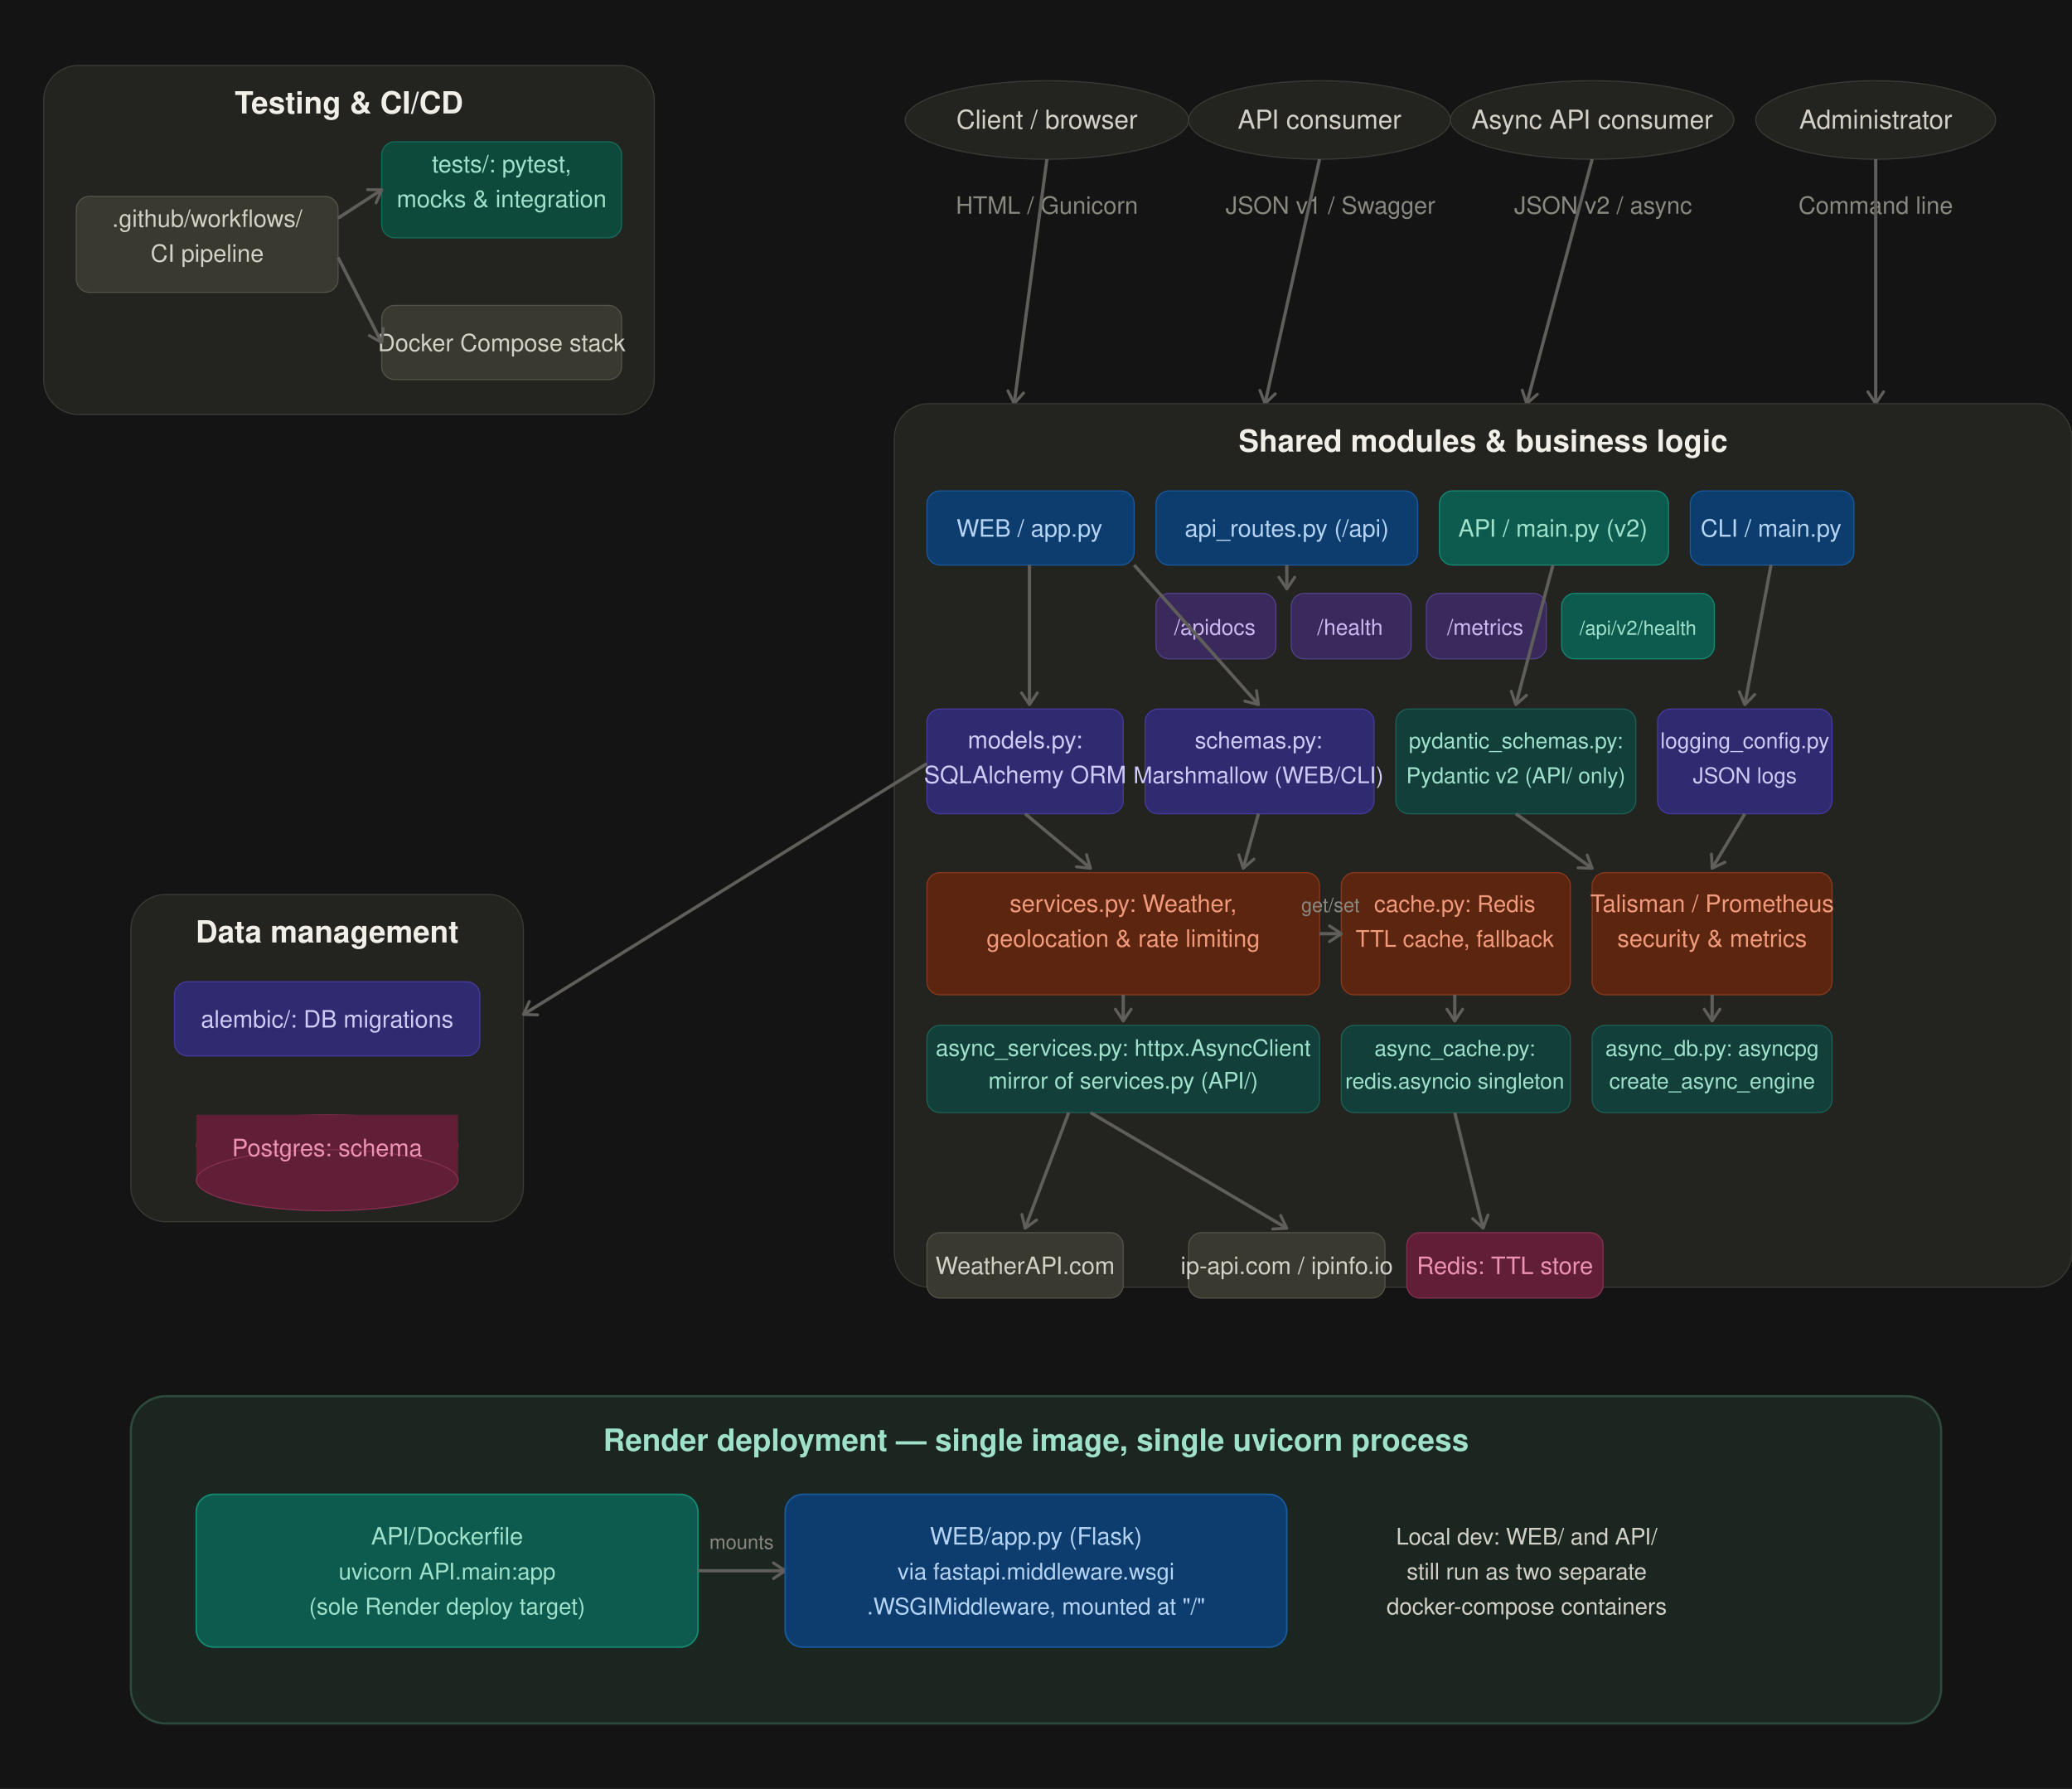
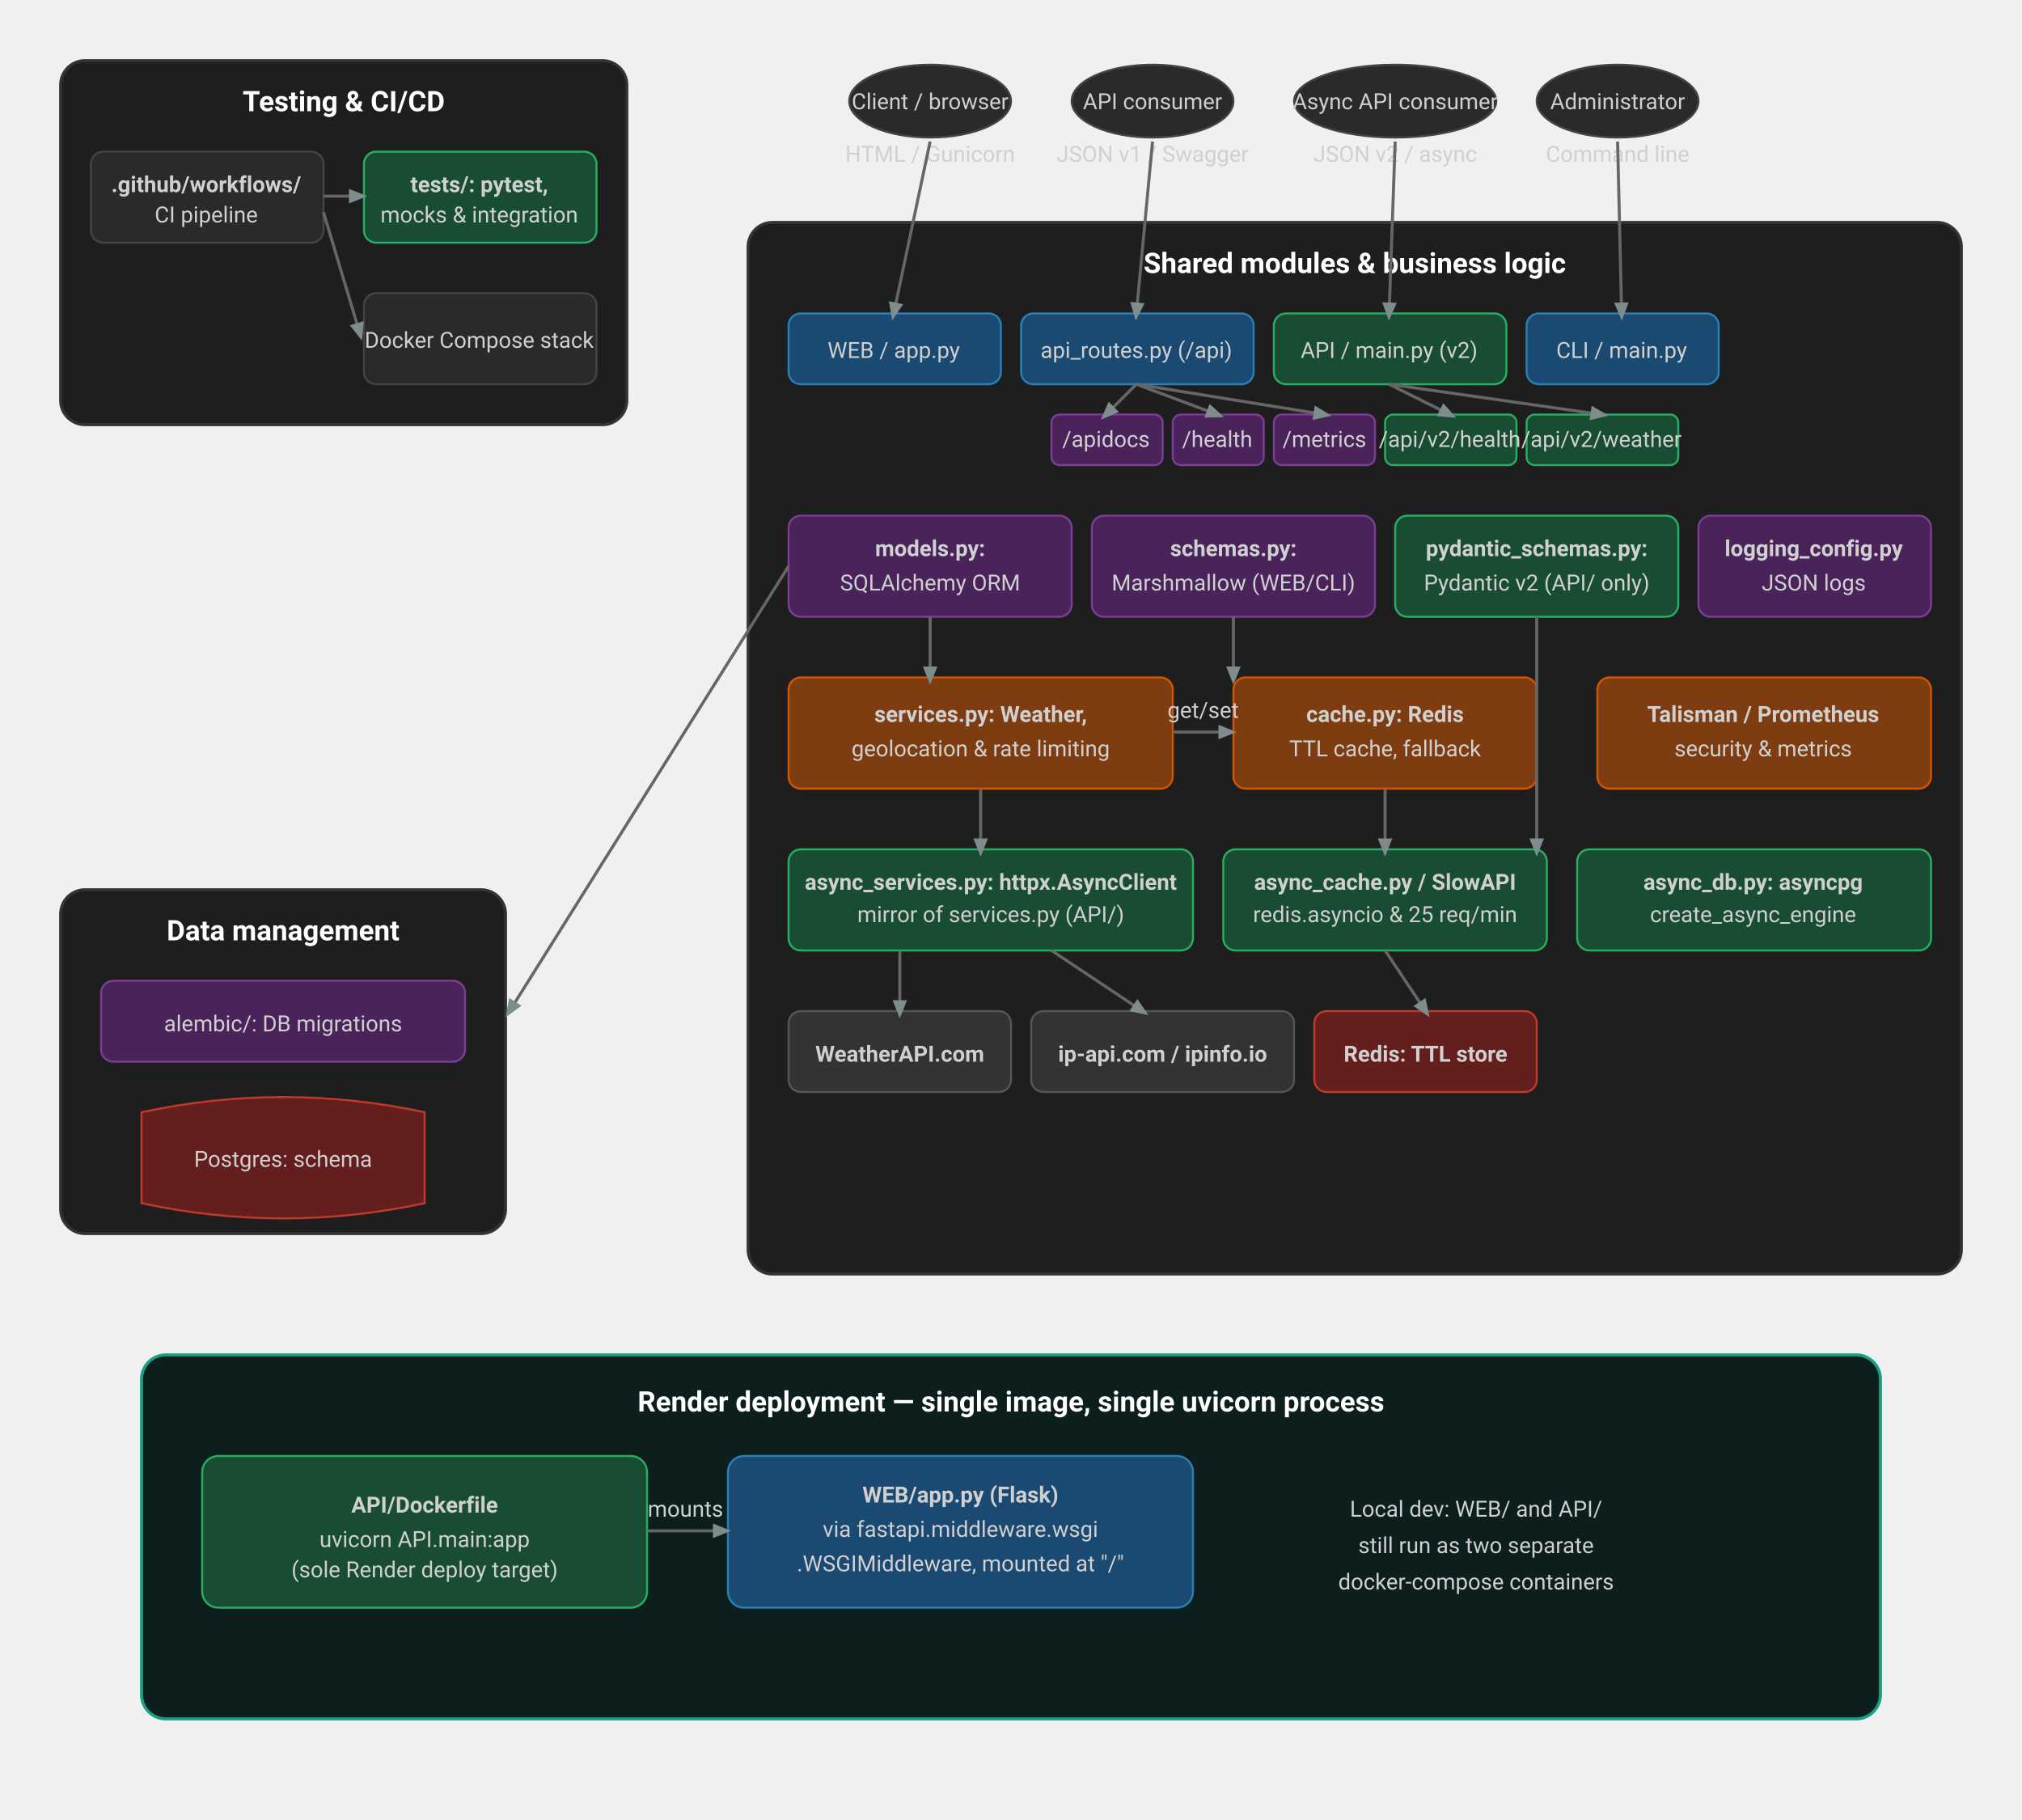
- <svg xmlns="http://www.w3.org/2000/svg" width="950" height="820" viewBox="0 0 950 820" font-family="Helvetica, Arial, sans-serif">
+ <svg xmlns="http://www.w3.org/2000/svg" viewBox="0 0 1000 900" width="100%" height="100%" style="background-color: #121212; font-family: -apple-system, BlinkMacSystemFont, 'Segoe UI', Roboto, Helvetica, Arial, sans-serif;">
  <defs>
-     <marker id="arrow" viewBox="0 0 10 10" refX="8" refY="5" markerWidth="6" markerHeight="6" orient="auto-start-reverse">
-       <path d="M2 1L8 5L2 9" fill="none" stroke="#5F5E5A" stroke-width="1.5" stroke-linecap="round" stroke-linejoin="round" />
+     <marker id="arrow" viewBox="0 0 10 10" refX="6" refY="5" markerWidth="6" markerHeight="6" orient="auto-start-reverse">
+       <path d="M 0 1 L 10 5 L 0 9 z" fill="#7f8c8d" />
    </marker>
  </defs>
-   <rect width="950" height="820" fill="#141414" />
-   <rect x="20" y="30" width="280" height="160" rx="16" fill="#232320" stroke="#3a3a36" stroke-width="0.5" />
-   <text x="160" y="52" text-anchor="middle" font-size="14" font-weight="600" fill="#F1EFE8">Testing &amp; CI/CD</text>
-   <rect x="35" y="90" width="120" height="44" rx="6" fill="#39392f" stroke="#54534a" stroke-width="0.5" />
-   <text x="95" y="104" text-anchor="middle" font-size="11" fill="#D3D1C7">.github/workflows/</text>
-   <text x="95" y="120" text-anchor="middle" font-size="11" fill="#D3D1C7">CI pipeline</text>
-   <rect x="175" y="65" width="110" height="44" rx="6" fill="#0d4a3c" stroke="#136e59" stroke-width="0.5" />
-   <text x="230" y="79" text-anchor="middle" font-size="11" fill="#9FE1CB">tests/: pytest,</text>
-   <text x="230" y="95" text-anchor="middle" font-size="11" fill="#9FE1CB">mocks &amp; integration</text>
-   <rect x="175" y="140" width="110" height="34" rx="6" fill="#39392f" stroke="#54534a" stroke-width="0.5" />
-   <text x="230" y="161" text-anchor="middle" font-size="11" fill="#D3D1C7">Docker Compose stack</text>
-   <path d="M155 100L175 87" stroke="#5F5E5A" stroke-width="1.5" fill="none" marker-end="url(#arrow)" />
-   <path d="M155 118L175 157" stroke="#5F5E5A" stroke-width="1.5" fill="none" marker-end="url(#arrow)" />
-   <ellipse cx="480" cy="55" rx="65" ry="18" fill="#232320" stroke="#3a3a36" stroke-width="0.5" />
-   <text x="480" y="59" text-anchor="middle" font-size="12" fill="#D3D1C7">Client / browser</text>
-   <ellipse cx="605" cy="55" rx="60" ry="18" fill="#232320" stroke="#3a3a36" stroke-width="0.5" />
-   <text x="605" y="59" text-anchor="middle" font-size="12" fill="#D3D1C7">API consumer</text>
-   <ellipse cx="730" cy="55" rx="65" ry="18" fill="#232320" stroke="#3a3a36" stroke-width="0.5" />
-   <text x="730" y="59" text-anchor="middle" font-size="12" fill="#D3D1C7">Async API consumer</text>
-   <ellipse cx="860" cy="55" rx="55" ry="18" fill="#232320" stroke="#3a3a36" stroke-width="0.5" />
-   <text x="860" y="59" text-anchor="middle" font-size="12" fill="#D3D1C7">Administrator</text>
-   <text x="480" y="98" text-anchor="middle" font-size="11" fill="#888780">HTML / Gunicorn</text>
-   <line x1="480" y1="73" x2="465" y2="185" stroke="#5F5E5A" stroke-width="1.5" marker-end="url(#arrow)" />
-   <text x="610" y="98" text-anchor="middle" font-size="11" fill="#888780">JSON v1 / Swagger</text>
-   <line x1="605" y1="73" x2="580" y2="185" stroke="#5F5E5A" stroke-width="1.5" marker-end="url(#arrow)" />
-   <text x="735" y="98" text-anchor="middle" font-size="11" fill="#888780">JSON v2 / async</text>
-   <line x1="730" y1="73" x2="700" y2="185" stroke="#5F5E5A" stroke-width="1.5" marker-end="url(#arrow)" />
-   <text x="860" y="98" text-anchor="middle" font-size="11" fill="#888780">Command line</text>
-   <line x1="860" y1="73" x2="860" y2="185" stroke="#5F5E5A" stroke-width="1.5" marker-end="url(#arrow)" />
-   <rect x="410" y="185" width="540" height="405" rx="16" fill="#232320" stroke="#3a3a36" stroke-width="0.5" />
-   <text x="680" y="207" text-anchor="middle" font-size="14" font-weight="600" fill="#F1EFE8">Shared modules &amp; business logic</text>
-   <rect x="425" y="225" width="95" height="34" rx="6" fill="#0d3d6e" stroke="#175a9e" stroke-width="0.5" />
-   <text x="472" y="246" text-anchor="middle" font-size="11" fill="#B5D4F4">WEB / app.py</text>
-   <rect x="530" y="225" width="120" height="34" rx="6" fill="#0d3d6e" stroke="#175a9e" stroke-width="0.5" />
-   <text x="590" y="246" text-anchor="middle" font-size="11" fill="#B5D4F4">api_routes.py (/api)</text>
-   <rect x="660" y="225" width="105" height="34" rx="6" fill="#0d5a4e" stroke="#158a72" stroke-width="0.5" />
-   <text x="712" y="246" text-anchor="middle" font-size="11" fill="#9FE1CB">API / main.py (v2)</text>
-   <rect x="775" y="225" width="75" height="34" rx="6" fill="#0d3d6e" stroke="#175a9e" stroke-width="0.5" />
-   <text x="812" y="246" text-anchor="middle" font-size="11" fill="#B5D4F4">CLI / main.py</text>
-   <rect x="530" y="272" width="55" height="30" rx="6" fill="#3a2a5c" stroke="#54408a" stroke-width="0.5" />
-   <text x="557" y="291" text-anchor="middle" font-size="10" fill="#CBB8F0">/apidocs</text>
-   <rect x="592" y="272" width="55" height="30" rx="6" fill="#3a2a5c" stroke="#54408a" stroke-width="0.5" />
-   <text x="619" y="291" text-anchor="middle" font-size="10" fill="#CBB8F0">/health</text>
-   <rect x="654" y="272" width="55" height="30" rx="6" fill="#3a2a5c" stroke="#54408a" stroke-width="0.5" />
-   <text x="681" y="291" text-anchor="middle" font-size="10" fill="#CBB8F0">/metrics</text>
-   <rect x="660" y="272" width="0" height="0" />
-   <rect x="716" y="272" width="70" height="30" rx="6" fill="#0d5a4e" stroke="#158a72" stroke-width="0.5" />
-   <text x="751" y="291" text-anchor="middle" font-size="9" fill="#9FE1CB">/api/v2/health</text>
-   <rect x="425" y="325" width="90" height="48" rx="6" fill="#302a70" stroke="#463a9e" stroke-width="0.5" />
-   <text x="470" y="343" text-anchor="middle" font-size="11" fill="#CECBF6">models.py:</text>
-   <text x="470" y="359" text-anchor="middle" font-size="11" fill="#CECBF6">SQLAlchemy ORM</text>
-   <rect x="525" y="325" width="105" height="48" rx="6" fill="#302a70" stroke="#463a9e" stroke-width="0.5" />
-   <text x="577" y="343" text-anchor="middle" font-size="10.5" fill="#CECBF6">schemas.py:</text>
-   <text x="577" y="359" text-anchor="middle" font-size="10.5" fill="#CECBF6">Marshmallow (WEB/CLI)</text>
-   <rect x="640" y="325" width="110" height="48" rx="6" fill="#123f3a" stroke="#1c6157" stroke-width="0.5" />
-   <text x="695" y="343" text-anchor="middle" font-size="10" fill="#9FE1CB">pydantic_schemas.py:</text>
-   <text x="695" y="359" text-anchor="middle" font-size="10" fill="#9FE1CB">Pydantic v2 (API/ only)</text>
-   <rect x="760" y="325" width="80" height="48" rx="6" fill="#302a70" stroke="#463a9e" stroke-width="0.5" />
-   <text x="800" y="343" text-anchor="middle" font-size="10" fill="#CECBF6">logging_config.py</text>
-   <text x="800" y="359" text-anchor="middle" font-size="10" fill="#CECBF6">JSON logs</text>
-   <rect x="425" y="400" width="180" height="56" rx="6" fill="#5c2510" stroke="#8a3a1c" stroke-width="0.5" />
-   <text x="515" y="418" text-anchor="middle" font-size="11" fill="#F0997B">services.py: Weather,</text>
-   <text x="515" y="434" text-anchor="middle" font-size="11" fill="#F0997B">geolocation &amp; rate limiting</text>
-   <rect x="425" y="470" width="180" height="40" rx="6" fill="#123f3a" stroke="#1c6157" stroke-width="0.5" />
-   <text x="515" y="484" text-anchor="middle" font-size="10.5" fill="#9FE1CB">async_services.py: httpx.AsyncClient</text>
-   <text x="515" y="499" text-anchor="middle" font-size="10.5" fill="#9FE1CB">mirror of services.py (API/)</text>
-   <rect x="615" y="400" width="105" height="56" rx="6" fill="#5c2510" stroke="#8a3a1c" stroke-width="0.5" />
-   <text x="667" y="418" text-anchor="middle" font-size="10.5" fill="#F0997B">cache.py: Redis</text>
-   <text x="667" y="434" text-anchor="middle" font-size="10.5" fill="#F0997B">TTL cache, fallback</text>
-   <rect x="615" y="470" width="105" height="40" rx="6" fill="#123f3a" stroke="#1c6157" stroke-width="0.5" />
-   <text x="667" y="484" text-anchor="middle" font-size="10" fill="#9FE1CB">async_cache.py:</text>
-   <text x="667" y="499" text-anchor="middle" font-size="10" fill="#9FE1CB">redis.asyncio singleton</text>
-   <rect x="730" y="400" width="110" height="56" rx="6" fill="#5c2510" stroke="#8a3a1c" stroke-width="0.5" />
-   <text x="785" y="418" text-anchor="middle" font-size="11" fill="#F0997B">Talisman / Prometheus</text>
-   <text x="785" y="434" text-anchor="middle" font-size="11" fill="#F0997B">security &amp; metrics</text>
-   <rect x="730" y="470" width="110" height="40" rx="6" fill="#123f3a" stroke="#1c6157" stroke-width="0.5" />
-   <text x="785" y="484" text-anchor="middle" font-size="10" fill="#9FE1CB">async_db.py: asyncpg</text>
-   <text x="785" y="499" text-anchor="middle" font-size="10" fill="#9FE1CB">create_async_engine</text>
-   <line x1="472" y1="259" x2="472" y2="323" stroke="#5F5E5A" stroke-width="1.5" marker-end="url(#arrow)" />
-   <path d="M520 259L577 323" stroke="#5F5E5A" stroke-width="1.5" fill="none" marker-end="url(#arrow)" />
-   <path d="M590 259L590 270" stroke="#5F5E5A" stroke-width="1.5" fill="none" marker-end="url(#arrow)" />
-   <path d="M712 259L695 323" stroke="#5F5E5A" stroke-width="1.5" fill="none" marker-end="url(#arrow)" />
-   <path d="M812 259L800 323" stroke="#5F5E5A" stroke-width="1.5" fill="none" marker-end="url(#arrow)" />
-   <path d="M470 373L500 398" stroke="#5F5E5A" stroke-width="1.5" fill="none" marker-end="url(#arrow)" />
-   <path d="M577 373L570 398" stroke="#5F5E5A" stroke-width="1.5" fill="none" marker-end="url(#arrow)" />
-   <path d="M695 373L730 398" stroke="#5F5E5A" stroke-width="1.5" fill="none" marker-end="url(#arrow)" />
-   <path d="M800 373L785 398" stroke="#5F5E5A" stroke-width="1.5" fill="none" marker-end="url(#arrow)" />
-   <path d="M515 456L515 468" stroke="#5F5E5A" stroke-width="1.5" fill="none" marker-end="url(#arrow)" />
-   <path d="M667 456L667 468" stroke="#5F5E5A" stroke-width="1.5" fill="none" marker-end="url(#arrow)" />
-   <path d="M785 456L785 468" stroke="#5F5E5A" stroke-width="1.5" fill="none" marker-end="url(#arrow)" />
-   <path d="M605 428L615 428" stroke="#5F5E5A" stroke-width="1.5" fill="none" marker-end="url(#arrow)" />
-   <text x="610" y="418" text-anchor="middle" font-size="9" fill="#888780">get/set</text>
-   <rect x="645" y="565" width="90" height="30" rx="6" fill="#601e37" stroke="#843050" stroke-width="0.5" />
-   <text x="690" y="584" text-anchor="middle" font-size="11" fill="#ED93B1">Redis: TTL store</text>
-   <path d="M667 510L680 563" stroke="#5F5E5A" stroke-width="1.5" fill="none" marker-end="url(#arrow)" />
-   <rect x="425" y="565" width="90" height="30" rx="6" fill="#39392f" stroke="#54534a" stroke-width="0.5" />
-   <text x="470" y="584" text-anchor="middle" font-size="11" fill="#D3D1C7">WeatherAPI.com</text>
-   <rect x="545" y="565" width="90" height="30" rx="6" fill="#39392f" stroke="#54534a" stroke-width="0.5" />
-   <text x="590" y="584" text-anchor="middle" font-size="11" fill="#D3D1C7">ip-api.com / ipinfo.io</text>
-   <line x1="490" y1="510" x2="470" y2="563" stroke="#5F5E5A" stroke-width="1.5" marker-end="url(#arrow)" />
-   <line x1="500" y1="510" x2="590" y2="563" stroke="#5F5E5A" stroke-width="1.5" marker-end="url(#arrow)" />
-   <rect x="60" y="410" width="180" height="150" rx="16" fill="#232320" stroke="#3a3a36" stroke-width="0.5" />
-   <text x="150" y="432" text-anchor="middle" font-size="14" font-weight="600" fill="#F1EFE8">Data management</text>
-   <rect x="80" y="450" width="140" height="34" rx="6" fill="#302a70" stroke="#463a9e" stroke-width="0.5" />
-   <text x="150" y="471" text-anchor="middle" font-size="11" fill="#CECBF6">alembic/: DB migrations</text>
-   <ellipse cx="150" cy="525" rx="60" ry="14" fill="#601e37" stroke="#843050" stroke-width="0.5" />
-   <rect x="90" y="511" width="120" height="30" fill="#601e37" stroke="none" />
-   <ellipse cx="150" cy="541" rx="60" ry="14" fill="#601e37" stroke="#843050" stroke-width="0.5" />
-   <text x="150" y="530" text-anchor="middle" font-size="11" fill="#ED93B1">Postgres: schema</text>
-   <path d="M425 350L240 465" stroke="#5F5E5A" stroke-width="1.5" fill="none" marker-end="url(#arrow)" />
-   <rect x="60" y="640" width="830" height="150" rx="16" fill="#1c2620" stroke="#2d4a3d" stroke-width="1" />
-   <text x="475" y="665" text-anchor="middle" font-size="14" font-weight="600" fill="#9FE1CB">Render deployment — single image, single uvicorn process</text>
-   <rect x="90" y="685" width="230" height="70" rx="8" fill="#0d5a4e" stroke="#158a72" stroke-width="0.7" />
-   <text x="205" y="708" text-anchor="middle" font-size="11" fill="#9FE1CB">API/Dockerfile</text>
-   <text x="205" y="724" text-anchor="middle" font-size="10.5" fill="#9FE1CB">uvicorn API.main:app</text>
-   <text x="205" y="740" text-anchor="middle" font-size="10.5" fill="#9FE1CB">(sole Render deploy target)</text>
-   <path d="M320 720L360 720" stroke="#5F5E5A" stroke-width="1.5" fill="none" marker-end="url(#arrow)" />
-   <text x="340" y="710" text-anchor="middle" font-size="9" fill="#888780">mounts</text>
-   <rect x="360" y="685" width="230" height="70" rx="8" fill="#0d3d6e" stroke="#175a9e" stroke-width="0.7" />
-   <text x="475" y="708" text-anchor="middle" font-size="11" fill="#B5D4F4">WEB/app.py (Flask)</text>
-   <text x="475" y="724" text-anchor="middle" font-size="10.5" fill="#B5D4F4">via fastapi.middleware.wsgi</text>
-   <text x="475" y="740" text-anchor="middle" font-size="10.5" fill="#B5D4F4">.WSGIMiddleware, mounted at "/"</text>
-   <text x="700" y="708" text-anchor="middle" font-size="10.5" fill="#D3D1C7">Local dev: WEB/ and API/</text>
-   <text x="700" y="724" text-anchor="middle" font-size="10.5" fill="#D3D1C7">still run as two separate</text>
-   <text x="700" y="740" text-anchor="middle" font-size="10.5" fill="#D3D1C7">docker-compose containers</text>
+   <style>
+     .title { fill: #ffffff; font-size: 16px; font-weight: bold; }
+     .subtitle { fill: #a0a0a0; font-size: 12px; }
+     .box-title { fill: #ffffff; font-size: 14px; font-weight: bold; text-anchor: middle; }
+     .box-desc { fill: #d0d0d0; font-size: 11px; text-anchor: middle; }
+     .node-container { fill: #1e1e1e; stroke: #333333; stroke-width: 1.5; rx: 12px; }
+     .edge { stroke: #666666; stroke-width: 1.5; fill: none; marker-end: url(#arrow); }
+     .dashed-edge { stroke: #666666; stroke-width: 1.5; stroke-dasharray: 4; fill: none; marker-end: url(#arrow); }
+ 
+     /* Colors */
+     .bg-entry { fill: #2a2a2a; stroke: #444; }
+     .bg-blue { fill: #1a4971; stroke: #2980b9; }
+     .bg-purple { fill: #4a235a; stroke: #7d3c98; }
+     .bg-green { fill: #114b3e; stroke: #16a085; }
+     .bg-orange { fill: #7e3d11; stroke: #d35400; }
+     .bg-darkgreen { fill: #194d33; stroke: #27ae60; }
+     .bg-gray { fill: #333333; stroke: #555555; }
+     .bg-pink { fill: #641e1e; stroke: #c0392b; }
+   </style>
+   <rect x="30" y="30" width="280" height="180" class="node-container" />
+   <text x="170" y="55" class="box-title">Testing &amp; CI/CD</text>
+   <rect x="45" y="75" width="115" height="45" rx="6" class="bg-entry" />
+   <text x="102" y="95" class="box-desc" font-weight="bold">.github/workflows/</text>
+   <text x="102" y="110" class="box-desc">CI pipeline</text>
+   <rect x="180" y="75" width="115" height="45" rx="6" class="bg-darkgreen" />
+   <text x="237" y="95" class="box-desc" font-weight="bold">tests/: pytest,</text>
+   <text x="237" y="110" class="box-desc">mocks &amp; integration</text>
+   <rect x="180" y="145" width="115" height="45" rx="6" class="bg-entry" />
+   <text x="237" y="172" class="box-desc">Docker Compose stack</text>
+   <path d="M 160 97 L 178 97" class="edge" />
+   <path d="M 160 105 L 178 165" class="edge" />
+   <rect x="30" y="440" width="220" height="170" class="node-container" />
+   <text x="140" y="465" class="box-title">Data management</text>
+   <rect x="50" y="485" width="180" height="40" rx="6" class="bg-purple" />
+   <text x="140" y="510" class="box-desc">alembic/: DB migrations</text>
+   <path d="M 70 550 Q 140 535 210 550 L 210 595 Q 140 610 70 595 Z" class="bg-pink" />
+   <text x="140" y="577" class="box-desc">Postgres: schema</text>
+   <g transform="translate(420, 30)">
+     <ellipse cx="40" cy="20" rx="40" ry="18" class="bg-entry" />
+     <text x="40" y="24" class="box-desc">Client / browser</text>
+     <text x="40" y="50" class="box-desc" fill="#888">HTML / Gunicorn</text>
+     <ellipse cx="150" cy="20" rx="40" ry="18" class="bg-entry" />
+     <text x="150" y="24" class="box-desc">API consumer</text>
+     <text x="150" y="50" class="box-desc" fill="#888">JSON v1 / Swagger</text>
+     <ellipse cx="270" cy="20" rx="50" ry="18" class="bg-entry" />
+     <text x="270" y="24" class="box-desc">Async API consumer</text>
+     <text x="270" y="50" class="box-desc" fill="#888">JSON v2 / async</text>
+     <ellipse cx="380" cy="20" rx="40" ry="18" class="bg-entry" />
+     <text x="380" y="24" class="box-desc">Administrator</text>
+     <text x="380" y="50" class="box-desc" fill="#888">Command line</text>
+   </g>
+   <rect x="370" y="110" width="600" height="520" class="node-container" />
+   <text x="670" y="135" class="box-title">Shared modules &amp; business logic</text>
+   <rect x="390" y="155" width="105" height="35" rx="6" class="bg-blue" />
+   <text x="442" y="177" class="box-desc">WEB / app.py</text>
+   <rect x="505" y="155" width="115" height="35" rx="6" class="bg-blue" />
+   <text x="562" y="177" class="box-desc">api_routes.py (/api)</text>
+   <rect x="630" y="155" width="115" height="35" rx="6" class="bg-darkgreen" />
+   <text x="687" y="177" class="box-desc">API / main.py (v2)</text>
+   <rect x="755" y="155" width="95" height="35" rx="6" class="bg-blue" />
+   <text x="802" y="177" class="box-desc">CLI / main.py</text>
+   <rect x="520" y="205" width="55" height="25" rx="4" class="bg-purple" />
+   <text x="547" y="221" class="box-desc" font-size="10">/apidocs</text>
+   <rect x="580" y="205" width="45" height="25" rx="4" class="bg-purple" />
+   <text x="602" y="221" class="box-desc" font-size="10">/health</text>
+   <rect x="630" y="205" width="50" height="25" rx="4" class="bg-purple" />
+   <text x="655" y="221" class="box-desc" font-size="10">/metrics</text>
+   <rect x="685" y="205" width="65" height="25" rx="4" class="bg-darkgreen" />
+   <text x="717" y="221" class="box-desc" font-size="10">/api/v2/health</text>
+   <rect x="755" y="205" width="75" height="25" rx="4" class="bg-darkgreen" />
+   <text x="792" y="221" class="box-desc" font-size="10">/api/v2/weather</text>
+   <path d="M 562 190 L 547 205" class="edge" />
+   <path d="M 562 190 L 602 205" class="edge" />
+   <path d="M 562 190 L 655 205" class="edge" />
+   <path d="M 687 190 L 717 205" class="edge" />
+   <path d="M 687 190 L 792 205" class="edge" />
+   <rect x="390" y="255" width="140" height="50" rx="6" class="bg-purple" />
+   <text x="460" y="275" class="box-desc" font-weight="bold">models.py:</text>
+   <text x="460" y="292" class="box-desc">SQLAlchemy ORM</text>
+   <rect x="540" y="255" width="140" height="50" rx="6" class="bg-purple" />
+   <text x="610" y="275" class="box-desc" font-weight="bold">schemas.py:</text>
+   <text x="610" y="292" class="box-desc">Marshmallow (WEB/CLI)</text>
+   <rect x="690" y="255" width="140" height="50" rx="6" class="bg-darkgreen" />
+   <text x="760" y="275" class="box-desc" font-weight="bold">pydantic_schemas.py:</text>
+   <text x="760" y="292" class="box-desc">Pydantic v2 (API/ only)</text>
+   <rect x="840" y="255" width="115" height="50" rx="6" class="bg-purple" />
+   <text x="897" y="275" class="box-desc" font-weight="bold">logging_config.py</text>
+   <text x="897" y="292" class="box-desc">JSON logs</text>
+   <rect x="390" y="335" width="190" height="55" rx="6" class="bg-orange" />
+   <text x="485" y="357" class="box-desc" font-weight="bold">services.py: Weather,</text>
+   <text x="485" y="374" class="box-desc">geolocation &amp; rate limiting</text>
+   <rect x="610" y="335" width="150" height="55" rx="6" class="bg-orange" />
+   <text x="685" y="357" class="box-desc" font-weight="bold">cache.py: Redis</text>
+   <text x="685" y="374" class="box-desc">TTL cache, fallback</text>
+   <rect x="790" y="335" width="165" height="55" rx="6" class="bg-orange" />
+   <text x="872" y="357" class="box-desc" font-weight="bold">Talisman / Prometheus</text>
+   <text x="872" y="374" class="box-desc">security &amp; metrics</text>
+   <path d="M 580 362 L 608 362" class="edge" />
+   <text x="595" y="355" class="box-desc" font-size="9">get/set</text>
+   <rect x="390" y="420" width="200" height="50" rx="6" class="bg-darkgreen" />
+   <text x="490" y="440" class="box-desc" font-weight="bold">async_services.py: httpx.AsyncClient</text>
+   <text x="490" y="456" class="box-desc">mirror of services.py (API/)</text>
+   <rect x="605" y="420" width="160" height="50" rx="6" class="bg-darkgreen" />
+   <text x="685" y="440" class="box-desc" font-weight="bold">async_cache.py / SlowAPI</text>
+   <text x="685" y="456" class="box-desc">redis.asyncio &amp; 25 req/min</text>
+   <rect x="780" y="420" width="175" height="50" rx="6" class="bg-darkgreen" />
+   <text x="867" y="440" class="box-desc" font-weight="bold">async_db.py: asyncpg</text>
+   <text x="867" y="456" class="box-desc">create_async_engine</text>
+   <path d="M 460 305 L 460 335" class="edge" />
+   <path d="M 610 305 L 610 335" class="edge" />
+   <path d="M 760 305 L 760 420" class="edge" />
+   <path d="M 485 390 L 485 420" class="edge" />
+   <path d="M 685 390 L 685 420" class="edge" />
+   <path d="M 390 280 L 252 500" class="edge" />
+   <rect x="390" y="500" width="110" height="40" rx="6" class="bg-gray" />
+   <text x="445" y="525" class="box-desc" font-weight="bold">WeatherAPI.com</text>
+   <rect x="510" y="500" width="130" height="40" rx="6" class="bg-gray" />
+   <text x="575" y="525" class="box-desc" font-weight="bold">ip-api.com / ipinfo.io</text>
+   <rect x="650" y="500" width="110" height="40" rx="6" class="bg-pink" />
+   <text x="705" y="525" class="box-desc" font-weight="bold">Redis: TTL store</text>
+   <path d="M 445 470 L 445 500" class="edge" />
+   <path d="M 520 470 L 565 500" class="edge" />
+   <path d="M 685 470 L 705 500" class="edge" />
+   <path d="M 460 70 L 442 155" class="edge" />
+   <path d="M 570 70 L 562 155" class="edge" />
+   <path d="M 690 70 L 687 155" class="edge" />
+   <path d="M 800 70 L 802 155" class="edge" />
+   <rect x="70" y="670" width="860" height="180" class="node-container" style="stroke: #16a085; fill: #0d1f1c;" />
+   <text x="500" y="698" class="box-title" fill="#16a085">Render deployment — single image, single uvicorn process</text>
+   <rect x="100" y="720" width="220" height="75" rx="8" class="bg-darkgreen" />
+   <text x="210" y="748" class="box-desc" font-weight="bold">API/Dockerfile</text>
+   <text x="210" y="765" class="box-desc">uvicorn API.main:app</text>
+   <text x="210" y="780" class="box-desc" fill="#a0a0a0">(sole Render deploy target)</text>
+   <rect x="360" y="720" width="230" height="75" rx="8" class="bg-blue" />
+   <text x="475" y="743" class="box-desc" font-weight="bold">WEB/app.py (Flask)</text>
+   <text x="475" y="760" class="box-desc">via fastapi.middleware.wsgi</text>
+   <text x="475" y="777" class="box-desc">.WSGIMiddleware, mounted at "/"</text>
+   <path d="M 320 757 L 358 757" class="edge" />
+   <text x="339" y="750" class="box-desc" font-size="10">mounts</text>
+   <text x="730" y="750" class="box-desc" text-anchor="start" fill="#cccccc">Local dev: WEB/ and API/</text>
+   <text x="730" y="768" class="box-desc" text-anchor="start" fill="#cccccc">still run as two separate</text>
+   <text x="730" y="786" class="box-desc" text-anchor="start" fill="#cccccc">docker-compose containers</text>
</svg>
